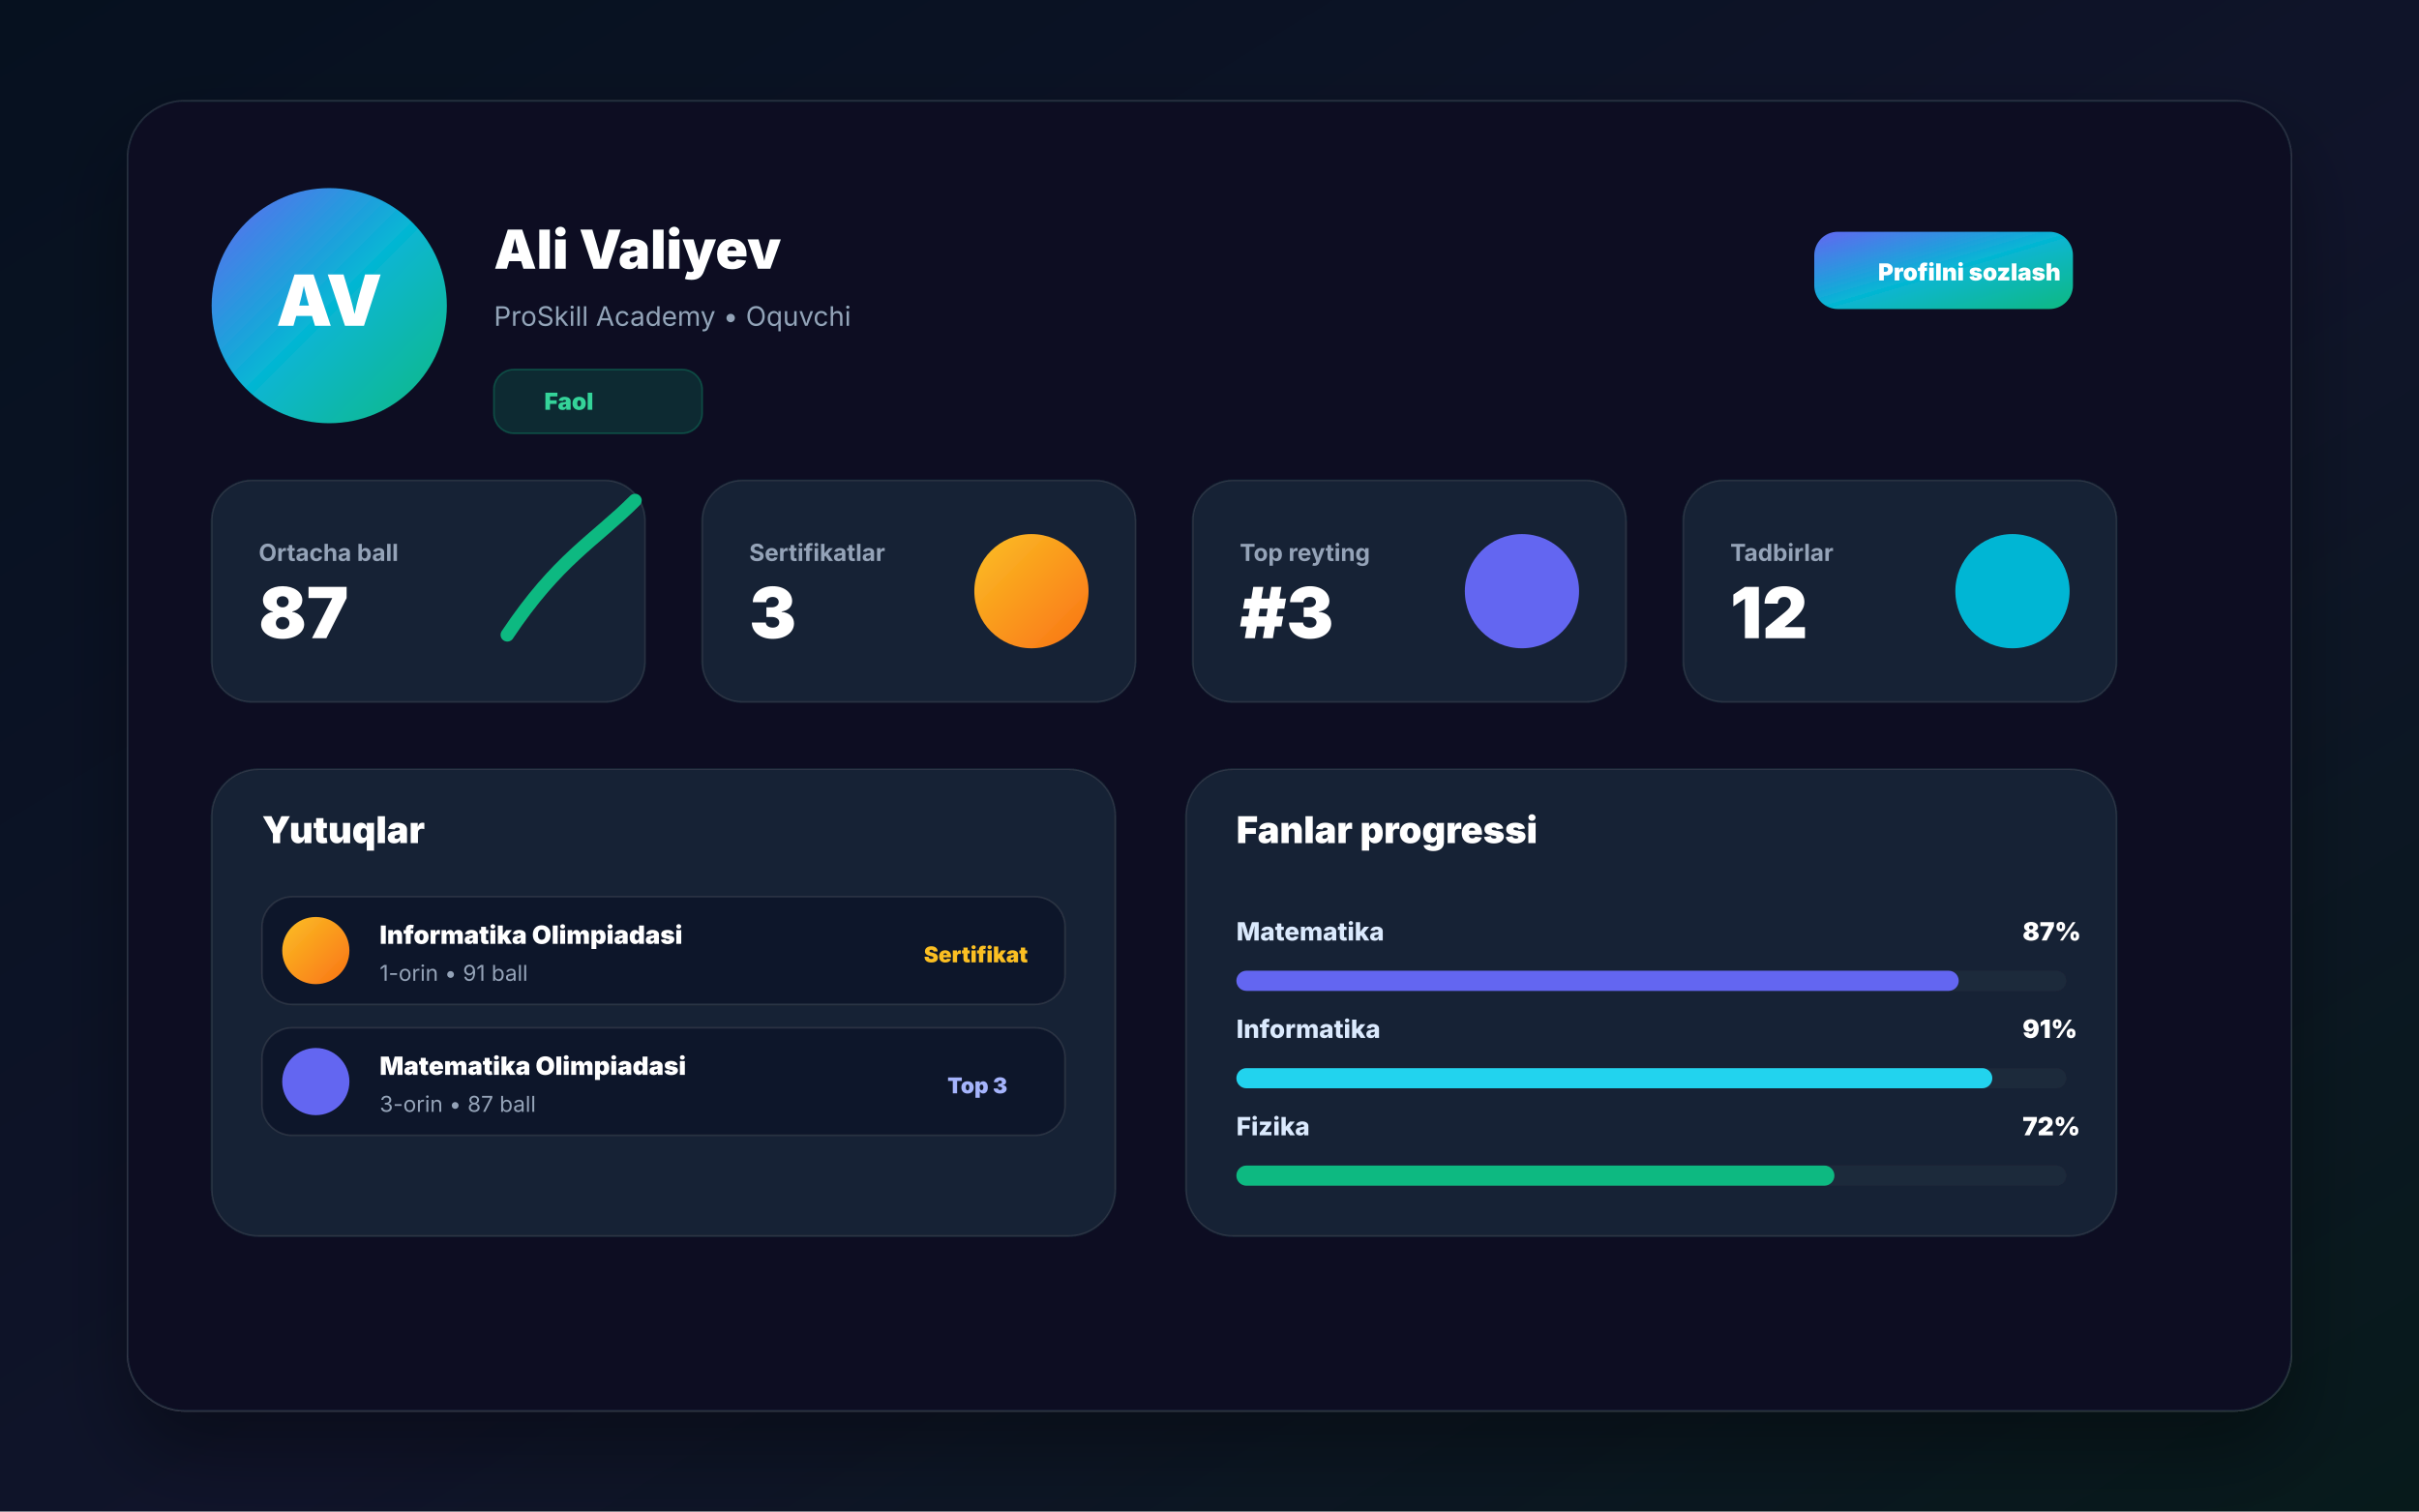
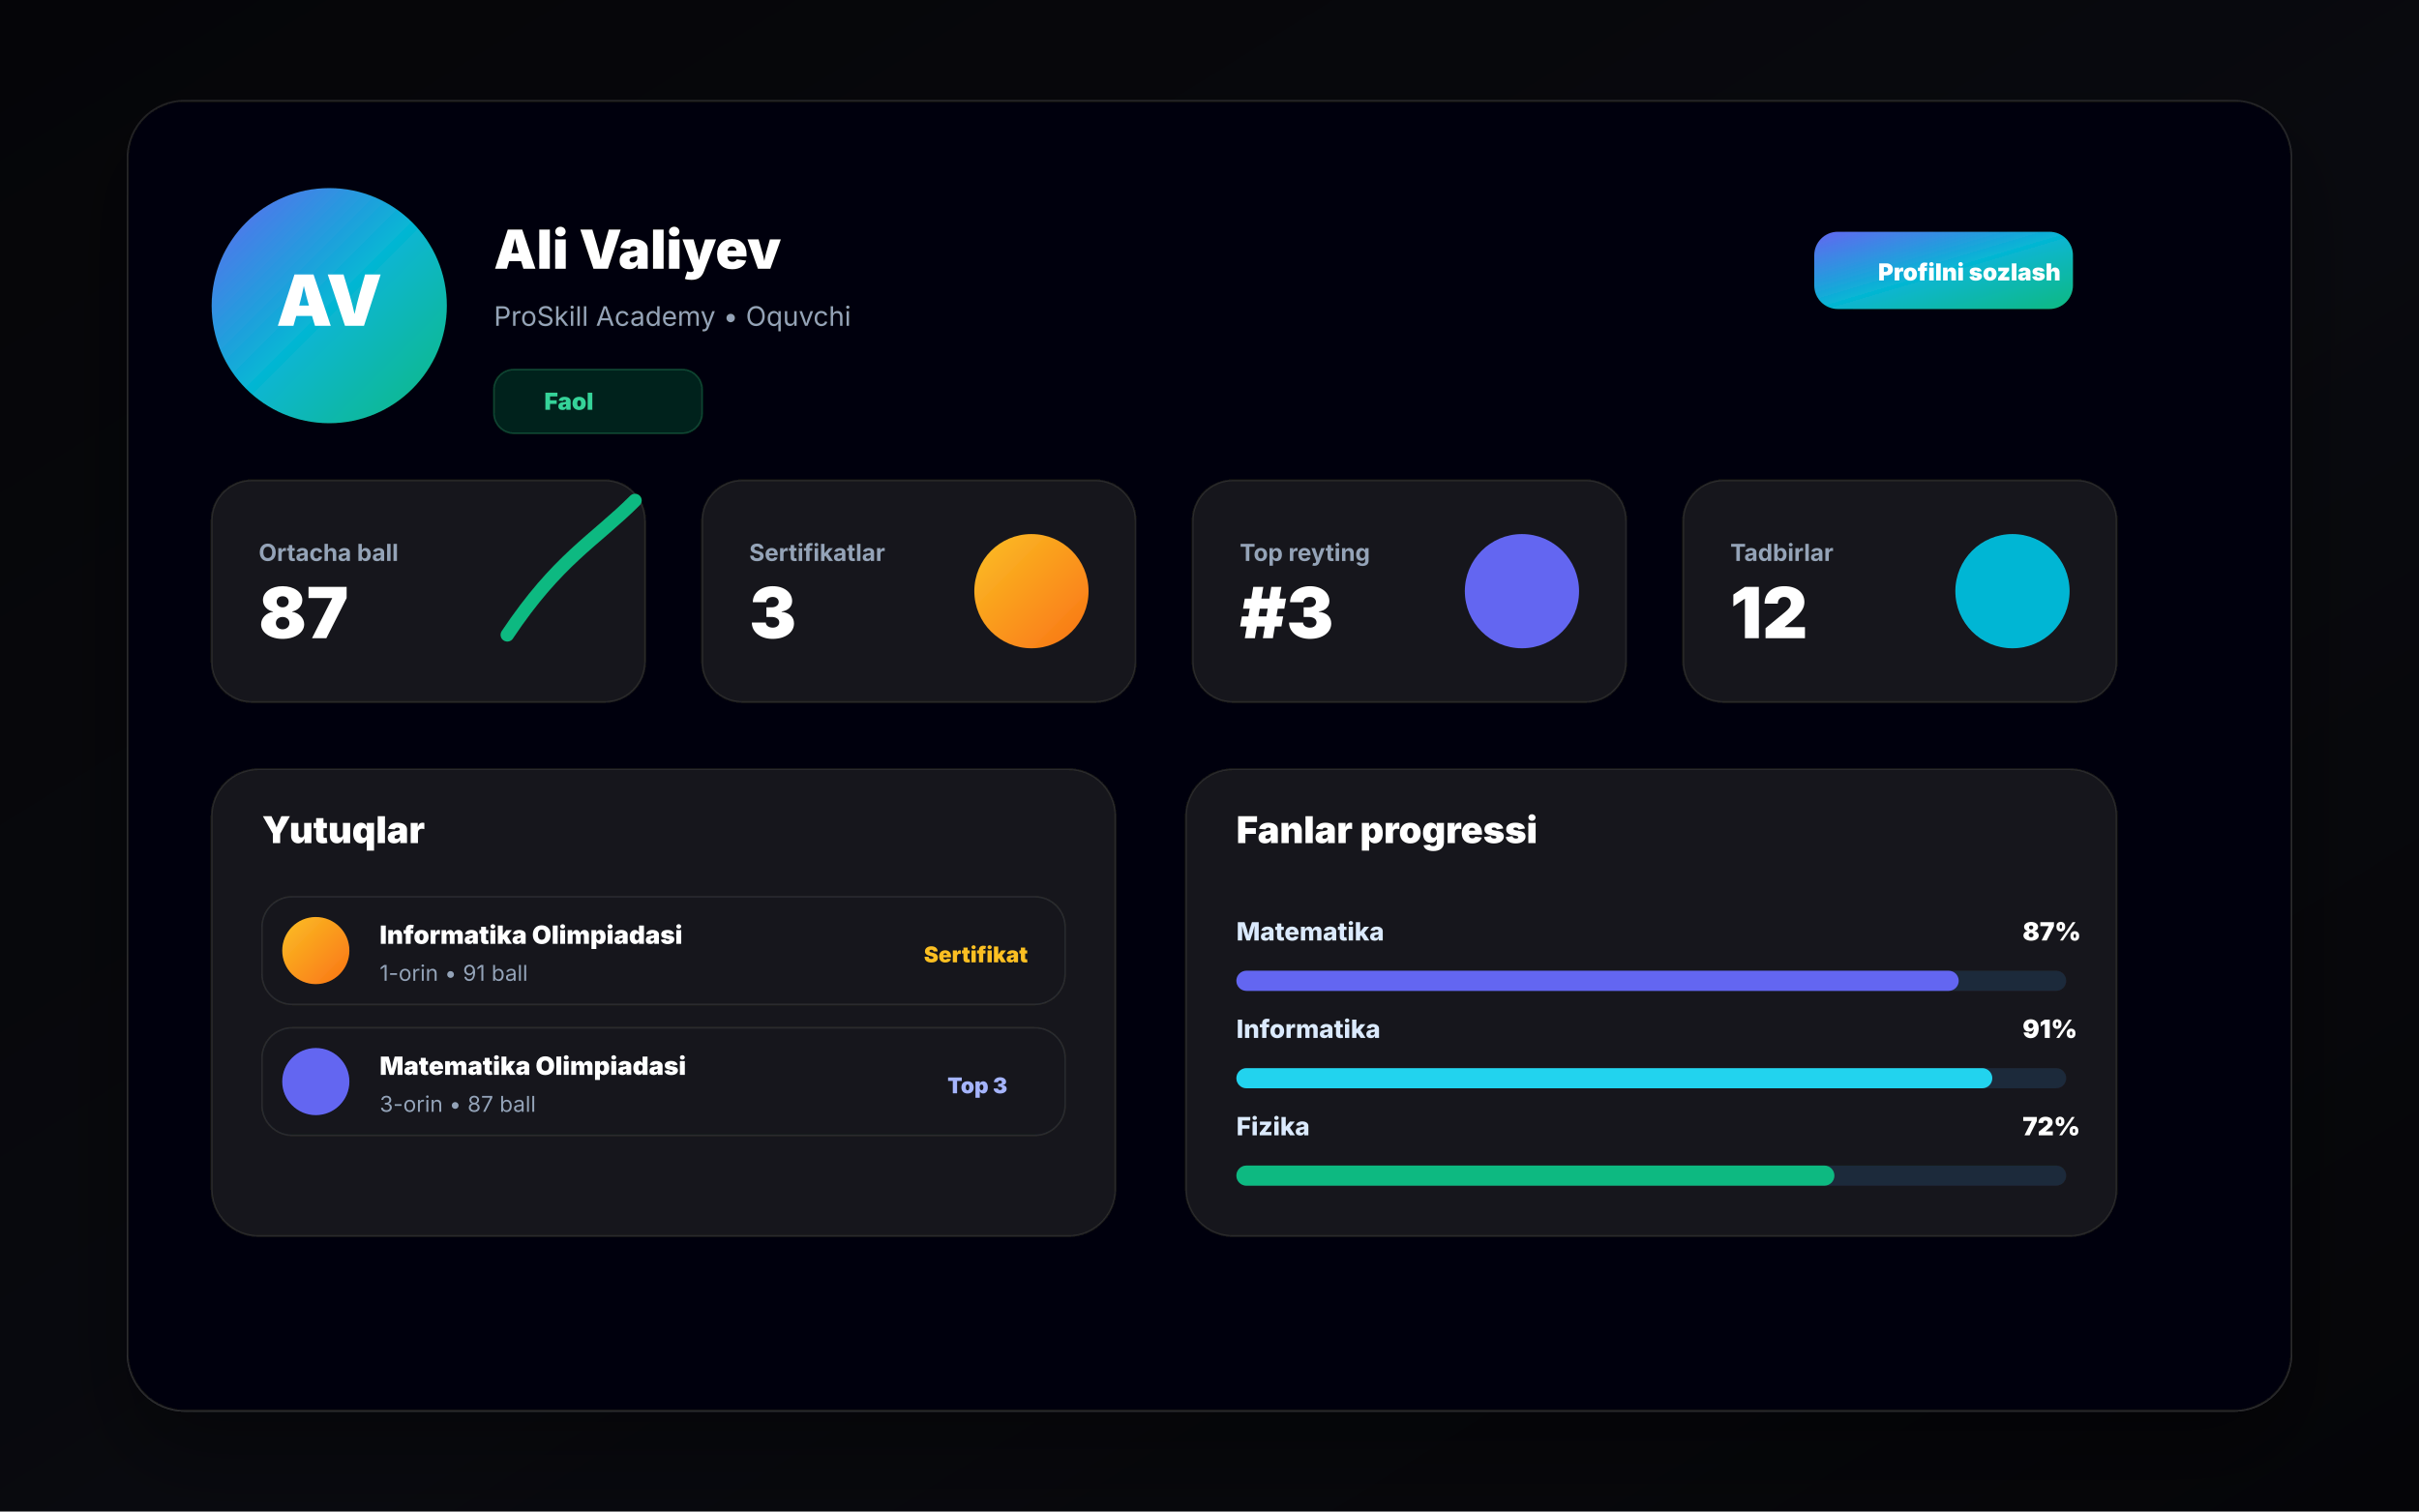
<svg xmlns="http://www.w3.org/2000/svg" width="1440" height="900" viewBox="0 0 1440 900" role="img" aria-labelledby="title desc">
  <defs>
    <linearGradient id="bg" x1="0" y1="0" x2="1" y2="1">
-       <stop offset="0" stop-color="#06111f" />
-       <stop offset="0.55" stop-color="#10142a" />
-       <stop offset="1" stop-color="#071a1b" />
+       <stop offset="0" stop-color="#050508" />
+       <stop offset="0.55" stop-color="#090a0f" />
+       <stop offset="1" stop-color="#050508" />
    </linearGradient>
    <linearGradient id="brand" x1="0" y1="0" x2="1" y2="1">
      <stop offset="0" stop-color="#6366f1" />
      <stop offset="0.5" stop-color="#06b6d4" />
      <stop offset="1" stop-color="#10b981" />
    </linearGradient>
    <linearGradient id="award" x1="0" y1="0" x2="1" y2="1">
      <stop offset="0" stop-color="#fbbf24" />
      <stop offset="1" stop-color="#f97316" />
    </linearGradient>
    <filter id="shadow" x="-20%" y="-20%" width="140%" height="140%">
      <feDropShadow dx="0" dy="24" stdDeviation="24" flood-color="#000000" flood-opacity="0.36" />
    </filter>
  </defs>
  <rect width="1440" height="900" fill="url(#bg)" />
  <g filter="url(#shadow)" font-family="Inter, Arial, sans-serif">
-     <rect x="76" y="60" width="1288" height="780" rx="34" fill="#071124" stroke="#fff" stroke-opacity="0.11" />
+     <rect x="76" y="60" width="1288" height="780" rx="34" fill="#050508" stroke="#fff" stroke-opacity="0.11" />
    <g transform="translate(126 112)">
      <circle cx="70" cy="70" r="70" fill="url(#brand)" />
      <text x="70" y="82" fill="#fff" text-anchor="middle" font-size="42" font-weight="900">AV</text>
      <text x="168" y="48" fill="#fff" font-size="32" font-weight="850">Ali Valiyev</text>
      <text x="168" y="82" fill="#94a3b8" font-size="16">ProSkill Academy • Oquvchi</text>
      <rect x="168" y="108" width="124" height="38" rx="12" fill="#10b981" fill-opacity="0.16" stroke="#10b981" stroke-opacity="0.28" />
      <text x="198" y="132" fill="#34d399" font-size="14" font-weight="850">Faol</text>
      <rect x="954" y="26" width="154" height="46" rx="14" fill="url(#brand)" />
      <text x="992" y="55" fill="#fff" font-size="14" font-weight="850">Profilni sozlash</text>
    </g>
    <g transform="translate(126 286)">
      <rect width="258" height="132" rx="24" fill="#ffffff" fill-opacity="0.075" stroke="#ffffff" stroke-opacity="0.1" />
      <text x="28" y="48" fill="#94a3b8" font-size="14" font-weight="700">Ortacha ball</text>
      <text x="28" y="94" fill="#fff" font-size="42" font-weight="950">87</text>
      <path d="M176 92c30-45 52-56 76-80" fill="none" stroke="#10b981" stroke-width="8" stroke-linecap="round" />
      <rect x="292" width="258" height="132" rx="24" fill="#ffffff" fill-opacity="0.075" stroke="#ffffff" stroke-opacity="0.1" />
      <text x="320" y="48" fill="#94a3b8" font-size="14" font-weight="700">Sertifikatlar</text>
      <text x="320" y="94" fill="#fff" font-size="42" font-weight="950">3</text>
      <circle cx="488" cy="66" r="34" fill="url(#award)" />
      <rect x="584" width="258" height="132" rx="24" fill="#ffffff" fill-opacity="0.075" stroke="#ffffff" stroke-opacity="0.1" />
      <text x="612" y="48" fill="#94a3b8" font-size="14" font-weight="700">Top reyting</text>
      <text x="612" y="94" fill="#fff" font-size="42" font-weight="950">#3</text>
      <circle cx="780" cy="66" r="34" fill="#6366f1" />
      <rect x="876" width="258" height="132" rx="24" fill="#ffffff" fill-opacity="0.075" stroke="#ffffff" stroke-opacity="0.1" />
      <text x="904" y="48" fill="#94a3b8" font-size="14" font-weight="700">Tadbirlar</text>
      <text x="904" y="94" fill="#fff" font-size="42" font-weight="950">12</text>
      <circle cx="1072" cy="66" r="34" fill="#06b6d4" />
    </g>
    <g transform="translate(126 458)">
      <rect width="538" height="278" rx="28" fill="#ffffff" fill-opacity="0.075" stroke="#ffffff" stroke-opacity="0.1" />
      <text x="30" y="44" fill="#fff" font-size="22" font-weight="850">Yutuqlar</text>
      <g transform="translate(30 76)">
-         <rect width="478" height="64" rx="18" fill="#0f172a" stroke="#ffffff" stroke-opacity="0.09" />
+         <rect width="478" height="64" rx="18" fill="#12141a" stroke="#ffffff" stroke-opacity="0.09" />
        <circle cx="32" cy="32" r="20" fill="url(#award)" />
        <text x="70" y="28" fill="#fff" font-size="15" font-weight="850">Informatika Olimpiadasi</text>
        <text x="70" y="50" fill="#94a3b8" font-size="13">1-orin • 91 ball</text>
        <text x="394" y="39" fill="#fbbf24" font-size="13" font-weight="850">Sertifikat</text>
      </g>
      <g transform="translate(30 154)">
-         <rect width="478" height="64" rx="18" fill="#0f172a" stroke="#ffffff" stroke-opacity="0.09" />
+         <rect width="478" height="64" rx="18" fill="#12141a" stroke="#ffffff" stroke-opacity="0.09" />
        <circle cx="32" cy="32" r="20" fill="#6366f1" />
        <text x="70" y="28" fill="#fff" font-size="15" font-weight="850">Matematika Olimpiadasi</text>
        <text x="70" y="50" fill="#94a3b8" font-size="13">3-orin • 87 ball</text>
        <text x="408" y="39" fill="#a5b4fc" font-size="13" font-weight="850">Top 3</text>
      </g>
    </g>
    <g transform="translate(706 458)">
      <rect width="554" height="278" rx="28" fill="#ffffff" fill-opacity="0.075" stroke="#ffffff" stroke-opacity="0.1" />
      <text x="30" y="44" fill="#fff" font-size="22" font-weight="850">Fanlar progressi</text>
      <g transform="translate(30 84)">
        <text y="18" fill="#dbeafe" font-size="15" font-weight="800">Matematika</text>
        <text x="468" y="18" fill="#fff" font-size="15" font-weight="900">87%</text>
        <rect y="36" width="494" height="12" rx="6" fill="#1e293b" />
        <rect y="36" width="430" height="12" rx="6" fill="#6366f1" />
      </g>
      <g transform="translate(30 142)">
        <text y="18" fill="#dbeafe" font-size="15" font-weight="800">Informatika</text>
        <text x="468" y="18" fill="#fff" font-size="15" font-weight="900">91%</text>
        <rect y="36" width="494" height="12" rx="6" fill="#1e293b" />
        <rect y="36" width="450" height="12" rx="6" fill="#22d3ee" />
      </g>
      <g transform="translate(30 200)">
        <text y="18" fill="#dbeafe" font-size="15" font-weight="800">Fizika</text>
        <text x="468" y="18" fill="#fff" font-size="15" font-weight="900">72%</text>
        <rect y="36" width="494" height="12" rx="6" fill="#1e293b" />
        <rect y="36" width="356" height="12" rx="6" fill="#10b981" />
      </g>
    </g>
  </g>
</svg>
